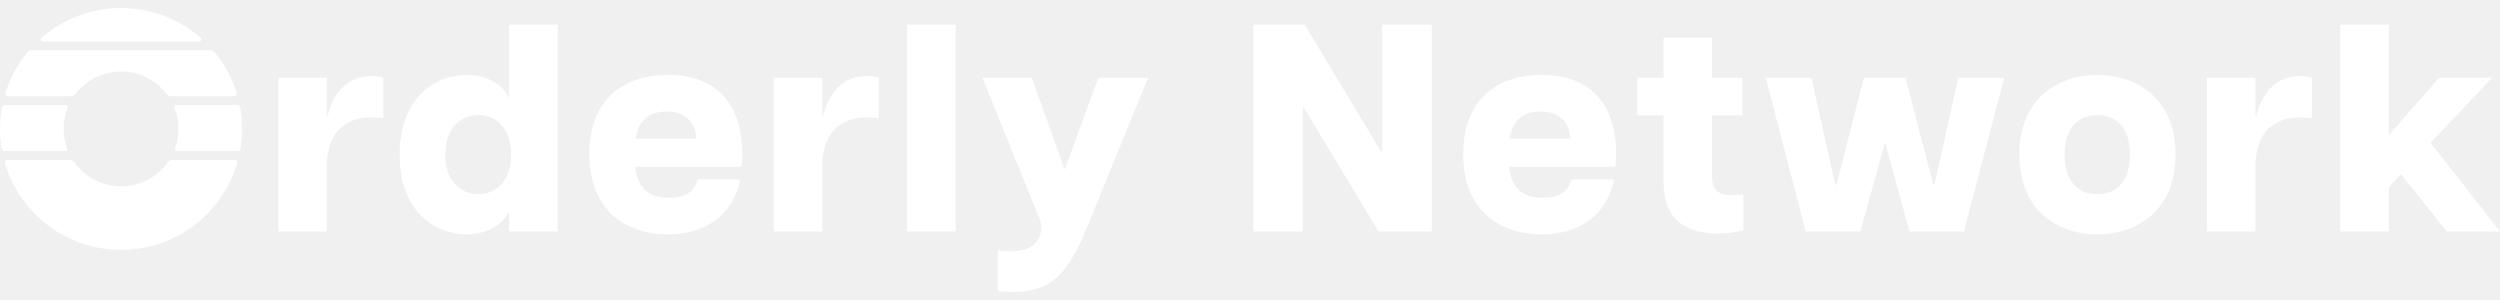
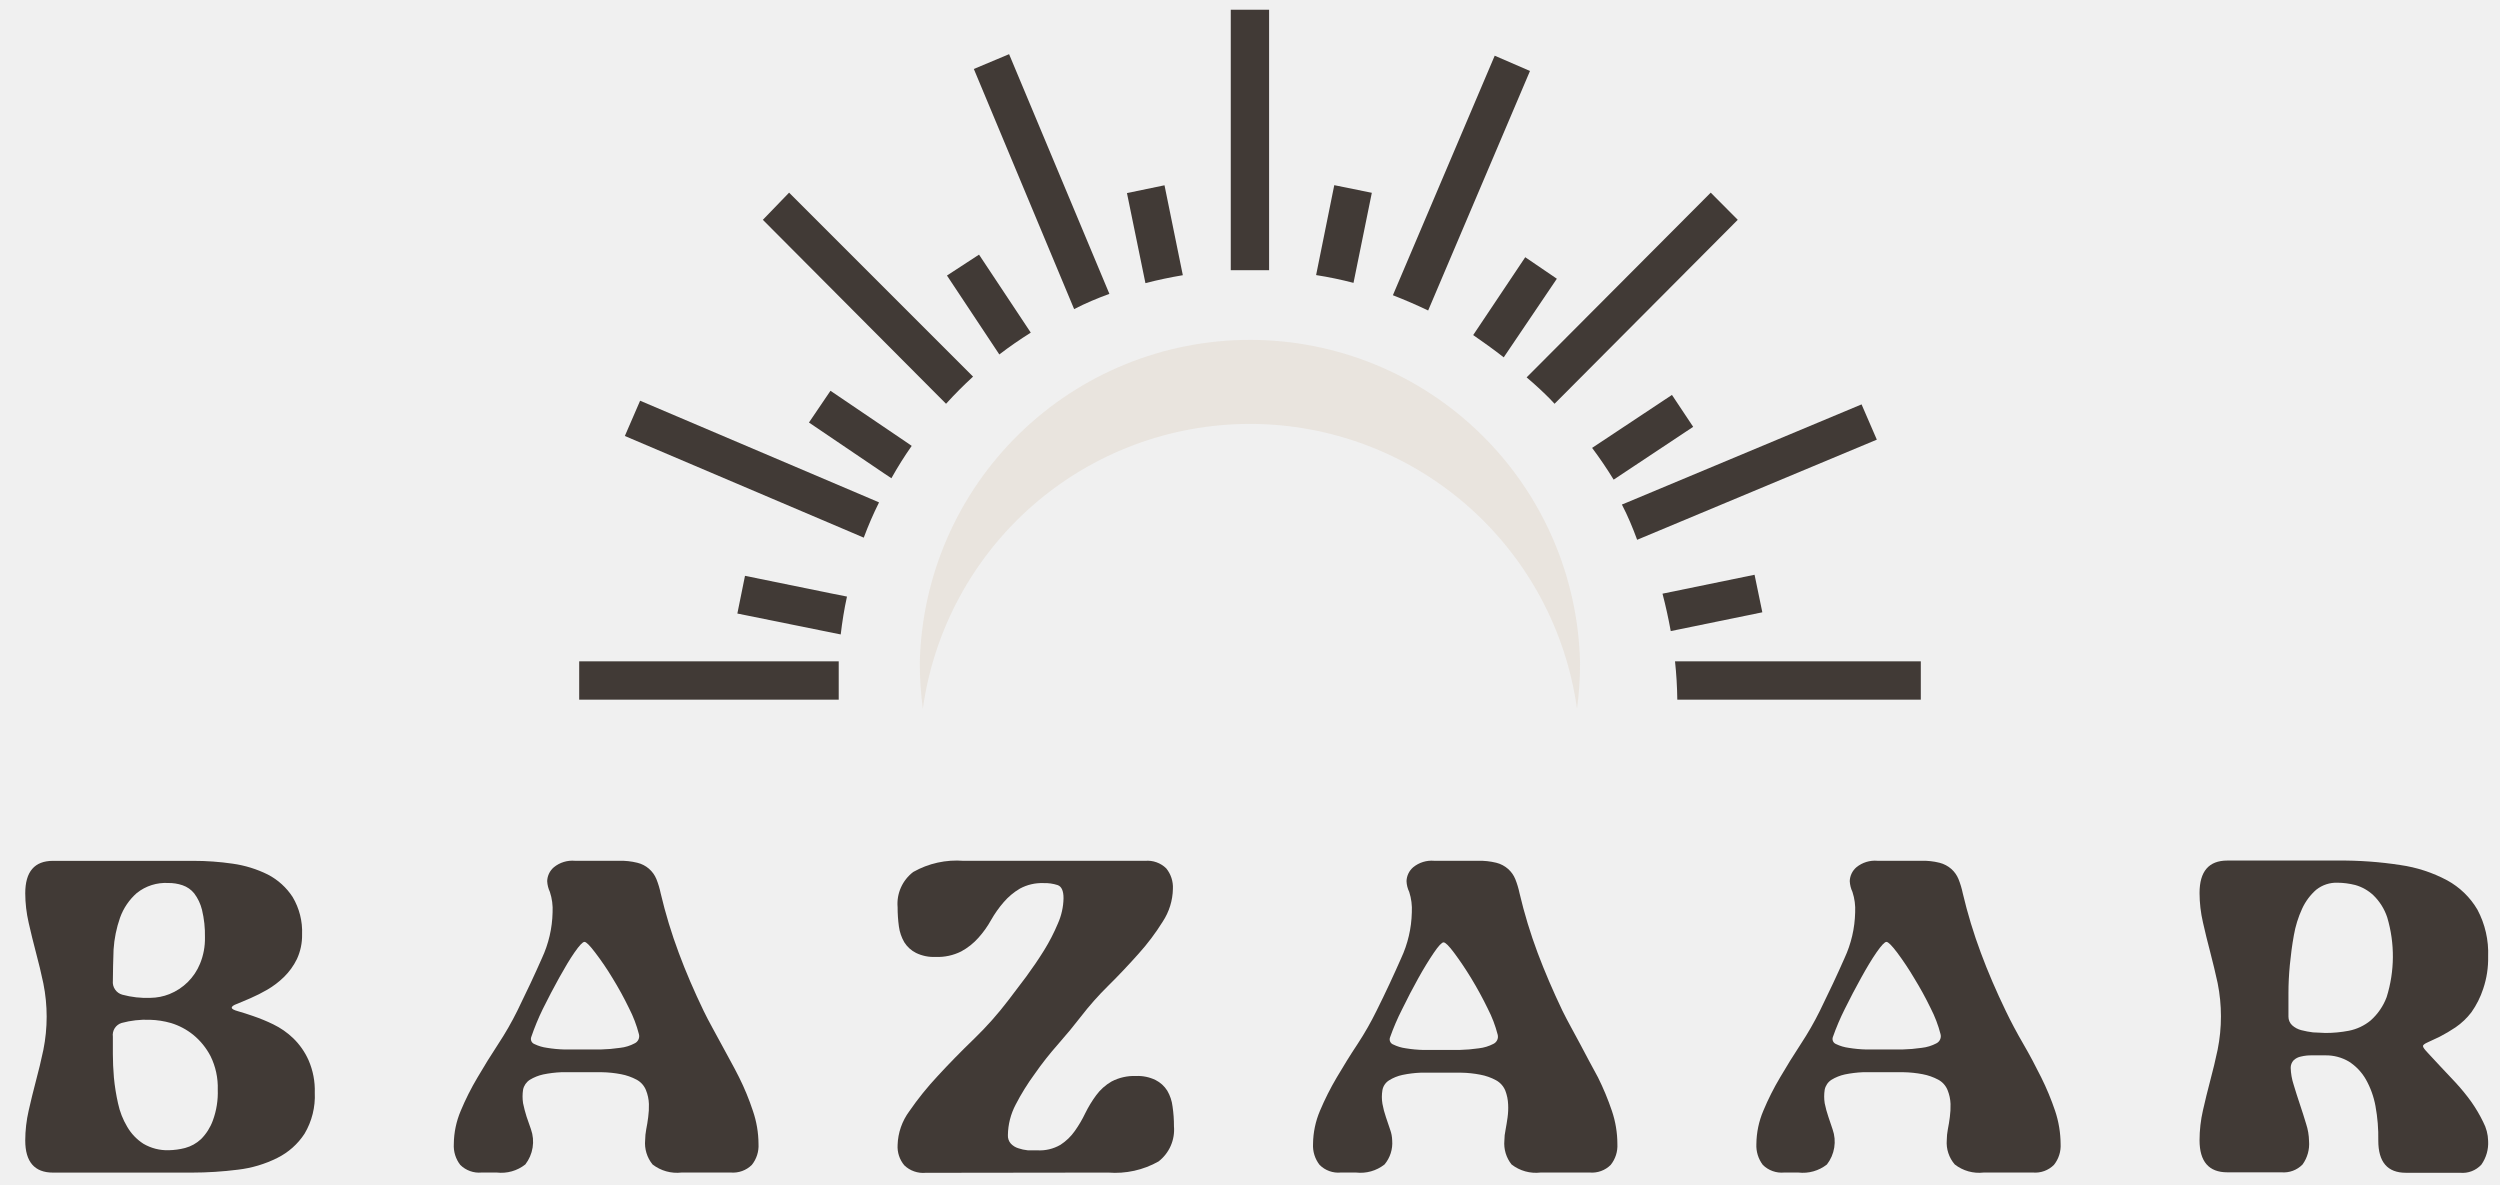
- <svg xmlns="http://www.w3.org/2000/svg" width="200" height="24" viewBox="0 0 200 24" fill="none">
-   <path d="M22.264 18.515H26.144V13.363C26.144 10.267 27.966 9.392 29.67 9.392C29.978 9.392 30.262 9.416 30.664 9.463V6.202C30.285 6.107 29.978 6.084 29.717 6.084C27.848 6.084 26.689 7.336 26.215 9.274H26.144V6.225H22.264V18.515Z" fill="white" />
-   <path d="M37.319 18.752C39.141 18.752 40.395 17.783 40.727 16.861V18.515H44.607V1.971H40.727V7.88C40.395 6.958 39.141 5.989 37.319 5.989C34.811 5.989 31.971 7.833 31.971 12.37C31.971 16.932 34.811 18.752 37.319 18.752ZM35.615 12.37C35.615 10.196 36.917 9.203 38.289 9.203C39.638 9.203 40.892 10.196 40.892 12.37C40.892 14.545 39.638 15.537 38.289 15.537C36.917 15.537 35.615 14.545 35.615 12.37Z" fill="white" />
-   <path d="M53.418 18.752C56.447 18.752 58.648 17.192 59.215 14.356H55.808C55.595 15.159 55.074 15.821 53.489 15.821C51.975 15.821 51.028 15.136 50.815 13.339H59.31C59.357 13.056 59.381 12.819 59.381 12.37C59.381 7.573 56.589 5.989 53.418 5.989C50.129 5.989 47.147 7.738 47.147 12.323C47.147 17.097 50.365 18.752 53.418 18.752ZM50.839 11.094C51.075 9.676 51.88 8.92 53.323 8.92C55.098 8.92 55.642 10.03 55.713 11.094H50.839Z" fill="white" />
-   <path d="M61.898 18.515H65.778V13.363C65.778 10.267 67.6 9.392 69.304 9.392C69.612 9.392 69.896 9.416 70.298 9.463V6.202C69.919 6.107 69.612 6.084 69.352 6.084C67.482 6.084 66.323 7.336 65.849 9.274H65.778V6.225H61.898V18.515Z" fill="white" />
-   <path d="M72.567 18.515H76.448V1.971H72.567V18.515Z" fill="white" />
-   <path d="M79.826 20.028V23.289C83.636 23.691 85.221 22.415 86.878 18.373L91.847 6.225H87.871L85.174 13.576L82.547 6.225H78.596L83.068 17.263C83.376 17.995 83.399 18.373 83.139 18.964C82.926 19.437 82.382 20.359 79.826 20.028Z" fill="white" />
-   <path d="M100.278 18.515H104.229V8.636H104.324L110.287 18.515H114.546V1.971H110.571V12.11H110.476L104.371 1.971H100.278V18.515Z" fill="white" />
-   <path d="M123.327 18.752C126.356 18.752 128.557 17.192 129.125 14.356H125.717C125.504 15.159 124.984 15.821 123.398 15.821C121.884 15.821 120.937 15.136 120.724 13.339H129.219C129.267 13.056 129.29 12.819 129.29 12.37C129.29 7.573 126.498 5.989 123.327 5.989C120.038 5.989 117.057 7.738 117.057 12.323C117.057 17.097 120.275 18.752 123.327 18.752ZM120.748 11.094C120.985 9.676 121.789 8.92 123.233 8.92C125.007 8.92 125.552 10.03 125.623 11.094H120.748Z" fill="white" />
-   <path d="M137.439 18.681C138.172 18.681 138.882 18.586 139.474 18.421V15.561C138.93 15.608 138.717 15.608 138.456 15.608C137.202 15.608 136.966 14.923 136.966 14.072V9.227H139.379V6.225H136.966V3.011H133.085V6.225H130.979V9.227H133.085V14.616C133.085 17.475 134.789 18.681 137.439 18.681Z" fill="white" />
-   <path d="M144.456 18.515H148.833L150.797 11.378L152.761 18.515H157.115L160.333 6.225H156.666L154.749 14.781H154.654L152.454 6.225H149.117L146.917 14.781H146.822L144.905 6.225H141.261L144.456 18.515Z" fill="white" />
-   <path d="M167.796 18.752C170.896 18.752 174.043 16.884 174.043 12.37C174.043 7.856 170.896 5.989 167.796 5.989C164.673 5.989 161.549 7.856 161.549 12.37C161.549 16.884 164.673 18.752 167.796 18.752ZM165.169 12.37C165.169 10.196 166.282 9.203 167.796 9.203C169.287 9.203 170.399 10.196 170.399 12.37C170.399 14.545 169.287 15.537 167.796 15.537C166.282 15.537 165.169 14.545 165.169 12.37Z" fill="white" />
-   <path d="M176.554 18.515H180.434V13.363C180.434 10.267 182.256 9.392 183.96 9.392C184.268 9.392 184.552 9.416 184.954 9.463V6.202C184.575 6.107 184.268 6.084 184.007 6.084C182.138 6.084 180.979 7.336 180.505 9.274H180.434V6.225H176.554V18.515Z" fill="white" />
-   <path d="M187.223 18.515H191.104V14.97L192.074 13.93L195.742 18.515H200.001L194.44 11.425L199.362 6.225H195.126L191.104 10.81V1.971H187.223V18.515Z" fill="white" />
-   <path fill-rule="evenodd" clip-rule="evenodd" d="M9.662 0.64L9.708 0.64C12.137 0.646 14.355 1.544 16.052 3.024C16.172 3.129 16.096 3.321 15.937 3.321L3.434 3.321C3.275 3.321 3.199 3.129 3.319 3.024C5.016 1.544 7.234 0.646 9.662 0.64Z" fill="white" />
-   <path fill-rule="evenodd" clip-rule="evenodd" d="M5.918 12.947C5.848 12.848 5.737 12.787 5.616 12.787L0.606 12.787C0.461 12.787 0.355 12.924 0.397 13.063C1.583 17.066 5.292 19.987 9.685 19.987C14.078 19.987 17.787 17.066 18.973 13.063C19.014 12.924 18.909 12.787 18.764 12.787L13.754 12.787C13.633 12.787 13.522 12.848 13.453 12.947C12.621 14.132 11.243 14.906 9.685 14.906C8.127 14.906 6.749 14.132 5.918 12.947Z" fill="white" />
-   <path fill-rule="evenodd" clip-rule="evenodd" d="M13.332 7.516C13.421 7.631 13.556 7.703 13.701 7.703L18.722 7.703C18.868 7.703 18.974 7.563 18.93 7.424C18.551 6.211 17.939 5.102 17.147 4.146C17.081 4.067 16.983 4.022 16.879 4.022L2.49 4.022C2.387 4.022 2.288 4.067 2.223 4.146C1.43 5.102 0.819 6.211 0.439 7.424C0.395 7.563 0.501 7.703 0.648 7.703L5.669 7.703C5.814 7.703 5.949 7.631 6.037 7.516C6.878 6.424 8.199 5.72 9.685 5.72C11.17 5.72 12.492 6.424 13.332 7.516Z" fill="white" />
-   <path fill-rule="evenodd" clip-rule="evenodd" d="M14.128 12.087C14.033 12.087 13.969 11.99 14.002 11.901C14.184 11.407 14.284 10.872 14.284 10.315C14.284 9.707 14.165 9.127 13.95 8.595C13.914 8.506 13.979 8.406 14.075 8.406L19 8.406C19.106 8.406 19.197 8.48 19.216 8.584C19.317 9.145 19.37 9.724 19.37 10.315C19.37 10.857 19.326 11.388 19.24 11.906C19.223 12.011 19.131 12.087 19.024 12.087L14.128 12.087ZM5.368 11.901C5.401 11.99 5.337 12.087 5.242 12.087L0.346 12.087C0.239 12.087 0.148 12.011 0.13 11.906C0.045 11.388 0 10.857 0 10.315C0 9.724 0.053 9.145 0.155 8.584C0.173 8.48 0.264 8.406 0.37 8.406L5.295 8.406C5.391 8.406 5.456 8.506 5.42 8.595C5.205 9.127 5.087 9.707 5.087 10.315C5.087 10.872 5.186 11.407 5.368 11.901Z" fill="white" />
+ <svg xmlns="http://www.w3.org/2000/svg" width="192" height="91" viewBox="0 0 192 91" fill="none">
+   <g clipPath="url(#clip0_21_1584)">
+     <path d="M96 32.556C89.877 32.557 83.961 34.772 79.343 38.793C74.726 42.814 71.718 48.369 70.875 54.434C70.718 53.268 70.639 52.093 70.64 50.916C70.783 44.286 73.517 37.976 78.256 33.338C82.995 28.699 89.363 26.102 95.994 26.102C102.626 26.102 108.993 28.699 113.733 33.338C118.472 37.976 121.206 44.286 121.348 50.916C121.349 52.093 121.271 53.268 121.114 54.434C120.271 48.371 117.265 42.818 112.65 38.797C108.034 34.776 102.121 32.56 96 32.556Z" fill="#E9E4DE" />
+     <path d="M57.216 44.223L63.816 45.571L65.048 45.817C64.837 46.767 64.684 47.74 64.567 48.725L63.172 48.444L56.629 47.119L57.216 44.223Z" fill="#413A36" />
+     <path d="M102.472 14.221L105.356 14.807L103.949 21.724C103.002 21.477 102.044 21.277 101.077 21.126L102.472 14.221Z" fill="#413A36" />
+     <path d="M128.406 30.33L130.036 32.781L123.928 36.837C123.412 35.993 122.861 35.184 122.274 34.398L128.406 30.33Z" fill="#413A36" />
+     <path d="M75.189 19.555L79.163 25.546C78.331 26.073 77.522 26.625 76.748 27.223L76.678 27.117L72.727 21.161L75.189 19.555Z" fill="#413A36" />
+     <path d="M89.434 14.23L90.841 21.136C89.868 21.3 88.907 21.5 87.969 21.746L86.55 14.828L89.434 14.23Z" fill="#413A36" />
+     <path d="M134.75 44.141L135.347 47.025L128.313 48.467C128.137 47.494 127.926 46.532 127.68 45.594L134.75 44.141Z" fill="#413A36" />
+     <path d="M63.781 30.012L69.561 33.928L70.019 34.244C69.456 35.045 68.936 35.875 68.459 36.73L67.861 36.331L62.128 32.45L63.781 30.012Z" fill="#413A36" />
+     <path d="M117.139 19.754L119.566 21.407L115.486 27.445C114.712 26.835 113.915 26.273 113.141 25.733L117.139 19.754Z" fill="#413A36" />
+     <path d="M44.482 50.789H64.414C64.414 51.305 64.414 51.833 64.414 52.348V52.77C64.414 53.099 64.414 53.415 64.414 53.732H44.482V50.789Z" fill="#413A36" />
+     <path d="M128.641 50.789H147.518V53.732H128.817C128.805 52.747 128.747 51.762 128.641 50.789Z" fill="#413A36" />
+     <path d="M94.523 0.748H97.466V20.75C96.985 20.75 96.493 20.75 96 20.75C95.508 20.75 95.015 20.75 94.523 20.75V0.748Z" fill="#413A36" />
+     <path d="M60.603 14.795L74.731 28.923C74.005 29.591 73.313 30.283 72.656 31.01L58.587 16.882L60.603 14.795Z" fill="#413A36" />
+     <path d="M131.384 14.795L133.46 16.882L119.39 31.01L119.003 30.599C118.441 30.037 117.854 29.497 117.245 28.982L131.384 14.795Z" fill="#413A36" />
+     <path d="M114.794 4.277L117.503 5.45L109.682 23.846C108.803 23.423 107.9 23.037 106.974 22.673L114.794 4.277Z" fill="#413A36" />
+     <path d="M49.161 30.775L66.747 38.256L67.51 38.584C67.071 39.465 66.679 40.369 66.337 41.292L65.434 40.905L47.988 33.484L49.161 30.775Z" fill="#413A36" />
+     <path d="M142.968 31.057L144.14 33.765L126.237 41.245L125.733 41.456C125.393 40.53 125.018 39.627 124.561 38.748L124.936 38.596L142.968 31.057Z" fill="#413A36" />
+     <path d="M77.498 4.16L85.201 22.568C84.275 22.908 83.372 23.283 82.493 23.74L74.79 5.297L77.498 4.16Z" fill="#413A36" />
+     <path d="M17.799 77.392C17.799 77.482 17.953 77.572 18.278 77.662C18.603 77.752 18.991 77.878 19.461 78.04C19.982 78.218 20.492 78.428 20.987 78.67C21.549 78.942 22.064 79.3 22.514 79.732C23.013 80.215 23.415 80.79 23.697 81.424C24.039 82.21 24.202 83.061 24.175 83.917C24.227 85.021 23.954 86.116 23.39 87.068C22.872 87.865 22.148 88.508 21.294 88.931C20.349 89.404 19.328 89.708 18.278 89.831C17.104 89.98 15.921 90.055 14.737 90.056H4.071C2.653 90.056 1.939 89.228 1.939 87.59C1.941 86.817 2.029 86.047 2.201 85.295C2.373 84.547 2.554 83.782 2.761 83.008C2.969 82.234 3.159 81.442 3.33 80.632C3.668 78.947 3.668 77.213 3.33 75.528C3.162 74.73 2.972 73.938 2.761 73.152C2.554 72.378 2.373 71.613 2.201 70.866C2.03 70.125 1.942 69.367 1.939 68.607C1.939 66.941 2.653 66.113 4.071 66.113H14.846C15.855 66.112 16.863 66.184 17.862 66.329C18.805 66.46 19.72 66.743 20.572 67.166C21.347 67.568 22.003 68.163 22.477 68.895C22.99 69.759 23.241 70.753 23.2 71.757C23.214 72.412 23.078 73.061 22.803 73.656C22.553 74.168 22.217 74.634 21.809 75.033C21.421 75.412 20.987 75.742 20.518 76.014C20.102 76.254 19.674 76.47 19.235 76.662L18.233 77.086C17.925 77.194 17.799 77.293 17.799 77.392ZM8.668 75.33C8.644 75.564 8.703 75.798 8.836 75.992C8.968 76.187 9.164 76.328 9.391 76.392C10.094 76.582 10.821 76.664 11.549 76.635C12.05 76.63 12.546 76.532 13.012 76.347C13.54 76.135 14.02 75.82 14.424 75.419C14.827 75.019 15.146 74.542 15.361 74.016C15.626 73.371 15.755 72.679 15.74 71.982C15.755 71.273 15.679 70.566 15.514 69.876C15.402 69.42 15.2 68.992 14.918 68.616C14.684 68.323 14.37 68.105 14.015 67.986C13.666 67.868 13.299 67.81 12.931 67.814C12.057 67.763 11.195 68.035 10.511 68.58C9.925 69.093 9.481 69.747 9.219 70.479C8.942 71.269 8.775 72.092 8.722 72.927C8.695 73.8 8.668 74.61 8.668 75.33ZM8.668 79.615V80.965C8.668 81.523 8.695 82.123 8.749 82.765C8.812 83.428 8.918 84.087 9.065 84.737C9.198 85.371 9.436 85.98 9.77 86.537C10.075 87.064 10.503 87.512 11.016 87.842C11.604 88.186 12.277 88.358 12.958 88.337C13.382 88.329 13.803 88.272 14.213 88.166C14.673 88.043 15.095 87.808 15.442 87.482C15.842 87.079 16.151 86.593 16.345 86.06C16.625 85.299 16.754 84.493 16.724 83.683C16.752 82.796 16.563 81.916 16.173 81.118C15.845 80.484 15.39 79.923 14.837 79.471C14.333 79.066 13.757 78.76 13.139 78.571C12.607 78.418 12.057 78.333 11.504 78.319C10.776 78.29 10.048 78.372 9.345 78.562C9.125 78.628 8.936 78.771 8.812 78.964C8.688 79.157 8.637 79.388 8.668 79.615Z" fill="#413A36" />
+     <path d="M49.547 87.558C49.55 87.283 49.577 87.009 49.629 86.739C49.692 86.442 49.737 86.126 49.782 85.793C49.828 85.46 49.846 85.122 49.836 84.785C49.824 84.421 49.747 84.061 49.61 83.723C49.474 83.381 49.221 83.098 48.897 82.922C48.52 82.721 48.115 82.578 47.696 82.499C47.208 82.405 46.712 82.354 46.215 82.346C45.691 82.346 45.185 82.346 44.706 82.346C44.228 82.346 43.622 82.346 43.108 82.346C42.64 82.366 42.175 82.423 41.717 82.517C41.353 82.597 41.005 82.737 40.687 82.931C40.555 83.017 40.442 83.128 40.353 83.257C40.265 83.387 40.203 83.533 40.172 83.687C40.119 84.033 40.119 84.385 40.172 84.731C40.245 85.081 40.335 85.426 40.443 85.766C40.561 86.109 40.669 86.433 40.778 86.73C40.937 87.18 40.981 87.663 40.905 88.135C40.83 88.606 40.636 89.052 40.344 89.43C40.037 89.672 39.685 89.852 39.309 89.958C38.932 90.065 38.538 90.096 38.149 90.051H36.984C36.685 90.079 36.384 90.041 36.102 89.939C35.819 89.838 35.562 89.677 35.349 89.466C34.993 89.007 34.817 88.434 34.853 87.855C34.861 86.979 35.043 86.114 35.386 85.307C35.754 84.423 36.186 83.566 36.677 82.742C37.174 81.887 37.707 81.032 38.267 80.177C38.806 79.359 39.295 78.508 39.73 77.629C40.434 76.198 41.066 74.848 41.617 73.597C42.133 72.49 42.413 71.289 42.439 70.069C42.468 69.538 42.397 69.007 42.232 68.502C42.109 68.242 42.039 67.961 42.024 67.674C42.029 67.47 42.078 67.269 42.167 67.084C42.256 66.9 42.382 66.736 42.539 66.603C42.992 66.235 43.572 66.057 44.155 66.108H47.515C47.999 66.093 48.482 66.144 48.951 66.261C49.278 66.34 49.581 66.496 49.836 66.715C50.09 66.934 50.289 67.21 50.414 67.521C50.554 67.871 50.663 68.233 50.739 68.602C51.106 70.156 51.57 71.686 52.13 73.183C52.663 74.623 53.304 76.108 54.036 77.629C54.442 78.476 54.939 79.322 55.391 80.177C55.842 81.032 56.339 81.887 56.764 82.742C57.177 83.571 57.53 84.428 57.82 85.307C58.103 86.127 58.249 86.988 58.254 87.855C58.288 88.437 58.105 89.011 57.739 89.466C57.528 89.674 57.274 89.834 56.995 89.935C56.716 90.036 56.418 90.075 56.122 90.051H52.347C51.55 90.144 50.749 89.921 50.116 89.43C49.688 88.904 49.484 88.232 49.547 87.558ZM40.795 79.655C40.76 79.759 40.767 79.872 40.814 79.971C40.861 80.07 40.945 80.147 41.048 80.186C41.353 80.333 41.679 80.43 42.015 80.474C42.457 80.547 42.904 80.589 43.352 80.6H44.706H46.133C46.632 80.588 47.13 80.546 47.623 80.474C48.012 80.432 48.39 80.316 48.734 80.132C48.866 80.073 48.972 79.968 49.033 79.838C49.095 79.707 49.107 79.559 49.069 79.421C48.891 78.731 48.636 78.064 48.31 77.431C47.925 76.636 47.5 75.862 47.036 75.109C46.63 74.434 46.187 73.782 45.709 73.156C45.293 72.607 45.022 72.337 44.887 72.337C44.751 72.337 44.498 72.607 44.128 73.138C43.758 73.669 43.37 74.326 42.945 75.091C42.521 75.856 42.105 76.648 41.69 77.486C41.346 78.189 41.048 78.914 40.795 79.655Z" fill="#413A36" />
+     <path d="M71.094 90.072C70.795 90.1 70.493 90.063 70.209 89.963C69.925 89.864 69.666 89.705 69.45 89.496C69.086 89.061 68.902 88.504 68.936 87.939C68.963 87 69.278 86.093 69.839 85.338C70.496 84.385 71.224 83.483 72.015 82.637C72.87 81.707 73.797 80.759 74.797 79.793C75.757 78.866 76.645 77.867 77.452 76.805L78.816 75.004C79.304 74.338 79.764 73.663 80.189 72.979C80.594 72.324 80.948 71.638 81.246 70.927C81.519 70.314 81.667 69.653 81.679 68.983C81.679 68.407 81.526 68.083 81.228 67.975C80.875 67.861 80.505 67.809 80.135 67.822C79.505 67.799 78.882 67.945 78.328 68.245C77.858 68.522 77.437 68.875 77.082 69.289C76.715 69.712 76.392 70.17 76.116 70.657C75.843 71.148 75.516 71.607 75.14 72.025C74.764 72.447 74.318 72.8 73.822 73.069C73.209 73.376 72.528 73.522 71.844 73.492C71.329 73.515 70.817 73.41 70.353 73.186C69.983 73.001 69.671 72.718 69.45 72.367C69.233 71.993 69.092 71.58 69.035 71.152C68.968 70.66 68.935 70.164 68.936 69.667C68.892 69.153 68.98 68.636 69.19 68.164C69.4 67.692 69.725 67.28 70.137 66.967C71.313 66.301 72.663 66.004 74.011 66.112H87.947C88.242 66.085 88.54 66.123 88.819 66.223C89.098 66.322 89.352 66.481 89.564 66.688C89.925 67.131 90.109 67.692 90.079 68.263C90.063 69.156 89.793 70.027 89.302 70.774C88.754 71.656 88.128 72.487 87.432 73.258C86.701 74.077 85.933 74.897 85.12 75.698C84.362 76.444 83.656 77.241 83.007 78.083C82.501 78.74 81.923 79.442 81.273 80.18C80.622 80.918 80.008 81.692 79.466 82.475C78.917 83.222 78.428 84.011 78.003 84.834C77.623 85.556 77.418 86.358 77.407 87.174C77.399 87.293 77.415 87.412 77.454 87.525C77.493 87.638 77.553 87.742 77.633 87.831C77.787 87.994 77.979 88.114 78.193 88.182C78.433 88.265 78.681 88.319 78.933 88.344H79.638C80.269 88.386 80.898 88.239 81.444 87.921C81.877 87.641 82.251 87.281 82.546 86.859C82.853 86.427 83.122 85.969 83.35 85.491C83.586 85.011 83.864 84.553 84.181 84.123C84.497 83.69 84.9 83.329 85.364 83.061C85.945 82.756 86.596 82.61 87.252 82.637C87.766 82.614 88.278 82.72 88.742 82.944C89.112 83.129 89.425 83.412 89.645 83.763C89.863 84.135 90.002 84.549 90.052 84.978C90.126 85.481 90.163 85.99 90.16 86.499C90.204 87.012 90.119 87.527 89.912 87.999C89.706 88.47 89.384 88.883 88.977 89.199C87.803 89.863 86.457 90.16 85.111 90.054L71.094 90.072Z" fill="#413A36" />
+     <path d="M115.536 87.594C115.537 87.318 115.567 87.044 115.626 86.775C115.68 86.477 115.735 86.162 115.78 85.829C115.827 85.496 115.842 85.158 115.825 84.821C115.811 84.458 115.738 84.099 115.608 83.759C115.468 83.417 115.212 83.133 114.886 82.958C114.51 82.755 114.104 82.613 113.684 82.535C113.199 82.441 112.706 82.389 112.212 82.382C111.679 82.382 111.174 82.382 110.695 82.382C110.216 82.382 109.62 82.382 109.105 82.382C108.638 82.401 108.173 82.458 107.714 82.553C107.349 82.63 107.001 82.77 106.685 82.967C106.55 83.05 106.435 83.16 106.346 83.29C106.257 83.421 106.197 83.568 106.17 83.723C106.112 84.069 106.112 84.422 106.17 84.767C106.234 85.119 106.324 85.465 106.441 85.802L106.766 86.766C106.861 87.028 106.913 87.305 106.92 87.585C106.974 88.253 106.763 88.915 106.333 89.43C106.026 89.672 105.674 89.851 105.297 89.958C104.921 90.064 104.527 90.096 104.138 90.051H102.973C102.675 90.079 102.375 90.041 102.094 89.94C101.813 89.839 101.558 89.677 101.347 89.466C100.988 89.008 100.808 88.435 100.841 87.855C100.85 86.979 101.031 86.114 101.374 85.307C101.746 84.424 102.178 83.567 102.666 82.742C103.171 81.887 103.695 81.032 104.264 80.177C104.801 79.358 105.287 78.507 105.718 77.629C106.432 76.198 107.055 74.848 107.606 73.597C108.121 72.49 108.401 71.289 108.428 70.069C108.458 69.539 108.391 69.008 108.229 68.502C108.103 68.244 108.032 67.962 108.021 67.674C108.027 67.47 108.076 67.269 108.165 67.084C108.253 66.9 108.38 66.736 108.536 66.603C108.987 66.235 109.564 66.058 110.144 66.108H113.477C113.963 66.093 114.449 66.144 114.922 66.261C115.257 66.346 115.566 66.51 115.825 66.738C116.067 66.953 116.255 67.221 116.376 67.521C116.516 67.871 116.624 68.233 116.701 68.601C117.067 70.156 117.532 71.686 118.092 73.183C118.634 74.623 119.269 76.105 119.997 77.629C120.413 78.475 120.901 79.322 121.352 80.177C121.804 81.032 122.255 81.887 122.725 82.742C123.138 83.572 123.494 84.429 123.791 85.307C124.07 86.128 124.214 86.988 124.215 87.855C124.249 88.437 124.066 89.011 123.7 89.466C123.491 89.674 123.239 89.834 122.961 89.935C122.684 90.036 122.387 90.076 122.093 90.051H118.318C117.521 90.146 116.719 89.923 116.087 89.43C115.674 88.91 115.477 88.253 115.536 87.594ZM106.748 79.691C106.713 79.796 106.721 79.91 106.77 80.009C106.819 80.109 106.905 80.185 107.01 80.222C107.311 80.369 107.635 80.466 107.967 80.51C108.409 80.583 108.856 80.625 109.304 80.636H110.659H112.086C112.585 80.624 113.082 80.582 113.576 80.51C113.967 80.466 114.347 80.35 114.696 80.168C114.825 80.106 114.928 80 114.987 79.871C115.047 79.741 115.058 79.594 115.021 79.457C114.843 78.767 114.589 78.1 114.262 77.467C113.874 76.666 113.45 75.892 112.998 75.145C112.546 74.398 112.095 73.741 111.688 73.192C111.282 72.643 111.002 72.373 110.866 72.373C110.731 72.373 110.478 72.643 110.117 73.174C109.756 73.705 109.349 74.362 108.925 75.127C108.5 75.892 108.085 76.684 107.678 77.521C107.32 78.223 107.009 78.948 106.748 79.691Z" fill="#413A36" />
+     <path d="M149.512 87.558C149.514 87.283 149.542 87.009 149.593 86.739C149.656 86.442 149.702 86.126 149.747 85.793C149.792 85.46 149.81 85.122 149.801 84.785C149.789 84.421 149.712 84.061 149.575 83.723C149.439 83.381 149.186 83.098 148.862 82.922C148.485 82.721 148.08 82.578 147.66 82.499C147.172 82.405 146.677 82.354 146.179 82.346C145.655 82.346 145.15 82.346 144.671 82.346C144.192 82.346 143.587 82.346 143.072 82.346C142.605 82.366 142.14 82.423 141.682 82.517C141.318 82.597 140.97 82.737 140.652 82.931C140.52 83.017 140.406 83.128 140.318 83.257C140.23 83.387 140.168 83.533 140.137 83.687C140.083 84.033 140.083 84.385 140.137 84.731C140.208 85.082 140.302 85.428 140.417 85.766C140.525 86.109 140.634 86.433 140.742 86.73C140.902 87.18 140.946 87.663 140.87 88.135C140.794 88.606 140.601 89.052 140.309 89.43C140.002 89.672 139.65 89.852 139.273 89.958C138.897 90.065 138.503 90.096 138.114 90.051H137.021C136.722 90.079 136.421 90.041 136.139 89.939C135.856 89.838 135.599 89.677 135.386 89.466C135.035 89.004 134.859 88.433 134.89 87.855C134.899 86.979 135.08 86.114 135.423 85.307C135.791 84.423 136.223 83.566 136.714 82.742C137.211 81.887 137.744 81.032 138.304 80.177C138.843 79.359 139.332 78.508 139.767 77.629C140.471 76.198 141.104 74.848 141.654 73.597C142.17 72.49 142.45 71.289 142.476 70.069C142.505 69.538 142.434 69.007 142.269 68.502C142.146 68.242 142.076 67.961 142.061 67.674C142.066 67.47 142.115 67.269 142.204 67.084C142.293 66.9 142.419 66.736 142.576 66.603C143.029 66.235 143.609 66.057 144.192 66.108H147.525C148.009 66.092 148.492 66.144 148.961 66.261C149.295 66.347 149.605 66.511 149.864 66.738C150.106 66.954 150.294 67.222 150.415 67.521C150.555 67.871 150.664 68.233 150.74 68.602C151.107 70.156 151.571 71.686 152.131 73.183C152.664 74.623 153.305 76.108 154.037 77.629C154.443 78.476 154.895 79.322 155.392 80.177C155.888 81.032 156.34 81.887 156.764 82.742C157.177 83.572 157.533 84.429 157.83 85.307C158.106 86.129 158.249 86.989 158.255 87.855C158.289 88.437 158.105 89.011 157.74 89.466C157.531 89.674 157.278 89.834 157.001 89.935C156.723 90.036 156.427 90.076 156.132 90.051H152.348C151.554 90.145 150.755 89.921 150.126 89.43C149.905 89.174 149.736 88.876 149.631 88.555C149.525 88.234 149.485 87.895 149.512 87.558ZM140.76 79.655C140.725 79.759 140.732 79.872 140.779 79.971C140.826 80.07 140.91 80.147 141.013 80.186C141.318 80.333 141.644 80.43 141.98 80.474C142.422 80.547 142.868 80.589 143.316 80.6H144.671H146.098C146.597 80.588 147.094 80.546 147.588 80.474C147.98 80.431 148.36 80.315 148.708 80.132C148.837 80.07 148.94 79.965 148.999 79.835C149.059 79.705 149.071 79.558 149.033 79.421C148.856 78.731 148.601 78.064 148.275 77.431C147.89 76.636 147.465 75.862 147.001 75.109C146.603 74.435 146.169 73.783 145.701 73.156C145.285 72.607 145.014 72.337 144.879 72.337C144.743 72.337 144.49 72.607 144.12 73.138C143.75 73.669 143.361 74.326 142.937 75.091C142.512 75.856 142.097 76.648 141.682 77.486C141.329 78.189 141.021 78.913 140.76 79.655Z" fill="#413A36" />
+     <path d="M175.925 82.014C175.939 82.451 176.015 82.885 176.151 83.301C176.295 83.787 176.458 84.291 176.629 84.804C176.801 85.317 176.963 85.822 177.108 86.308C177.249 86.735 177.325 87.181 177.334 87.631C177.388 88.271 177.212 88.909 176.837 89.431C176.627 89.647 176.371 89.813 176.088 89.917C175.805 90.021 175.503 90.061 175.202 90.034H171.057C169.639 90.034 168.925 89.206 168.925 87.568C168.927 86.795 169.014 86.025 169.187 85.272C169.359 84.525 169.539 83.76 169.747 82.986C169.955 82.212 170.145 81.42 170.316 80.61C170.653 78.925 170.653 77.191 170.316 75.506C170.142 74.708 169.952 73.916 169.747 73.13C169.539 72.356 169.359 71.591 169.187 70.844C169.015 70.103 168.928 69.345 168.925 68.585C168.925 66.919 169.639 66.091 171.057 66.091H179.565C181.161 66.076 182.756 66.19 184.333 66.433C185.598 66.611 186.821 67.01 187.946 67.612C188.91 68.139 189.713 68.917 190.267 69.863C190.856 70.969 191.139 72.212 191.089 73.463C191.107 74.304 190.979 75.141 190.71 75.938C190.5 76.58 190.196 77.187 189.806 77.739C189.465 78.188 189.053 78.58 188.587 78.9C188.195 79.163 187.788 79.404 187.368 79.62C186.998 79.8 186.691 79.944 186.465 80.043C186.239 80.142 186.085 80.241 186.085 80.34C186.085 80.439 186.212 80.601 186.465 80.871L187.368 81.843L188.587 83.139C189.024 83.612 189.431 84.111 189.806 84.633C190.149 85.121 190.451 85.636 190.71 86.173C190.948 86.62 191.077 87.116 191.089 87.622C191.127 88.272 190.942 88.916 190.565 89.449C190.359 89.671 190.104 89.843 189.821 89.95C189.537 90.058 189.233 90.099 188.93 90.07H184.776C183.358 90.07 182.653 89.242 182.653 87.604C182.67 86.714 182.598 85.824 182.437 84.948C182.306 84.221 182.052 83.521 181.687 82.878C181.371 82.332 180.928 81.869 180.395 81.528C179.849 81.206 179.224 81.041 178.589 81.051H177.56C177.277 81.045 176.995 81.075 176.72 81.141C176.506 81.181 176.309 81.281 176.151 81.429C176.002 81.588 175.921 81.797 175.925 82.014ZM179.537 67.792C178.939 67.769 178.353 67.96 177.885 68.332C177.425 68.737 177.055 69.234 176.801 69.791C176.503 70.439 176.291 71.123 176.169 71.825C176.033 72.581 175.934 73.328 175.862 74.084C175.789 74.84 175.753 75.56 175.753 76.271V78.072C175.751 78.196 175.775 78.319 175.823 78.434C175.871 78.549 175.943 78.652 176.033 78.738C176.233 78.919 176.475 79.049 176.738 79.116C177.034 79.193 177.336 79.251 177.641 79.287C177.975 79.287 178.291 79.332 178.589 79.332C179.195 79.333 179.8 79.276 180.395 79.161C181.006 79.04 181.577 78.772 182.057 78.378C182.612 77.888 183.037 77.27 183.295 76.577C183.917 74.587 183.933 72.457 183.34 70.457C183.126 69.808 182.757 69.221 182.265 68.746C181.876 68.384 181.405 68.118 180.892 67.972C180.438 67.856 179.971 67.795 179.501 67.792H179.537Z" fill="#413A36" />
+   </g>
+   <defs>
+     <clipPath id="clip0_21_1584">
+       <rect width="192" height="91" fill="white" transform="translate(0 0.748047)" />
+     </clipPath>
+   </defs>
</svg>
